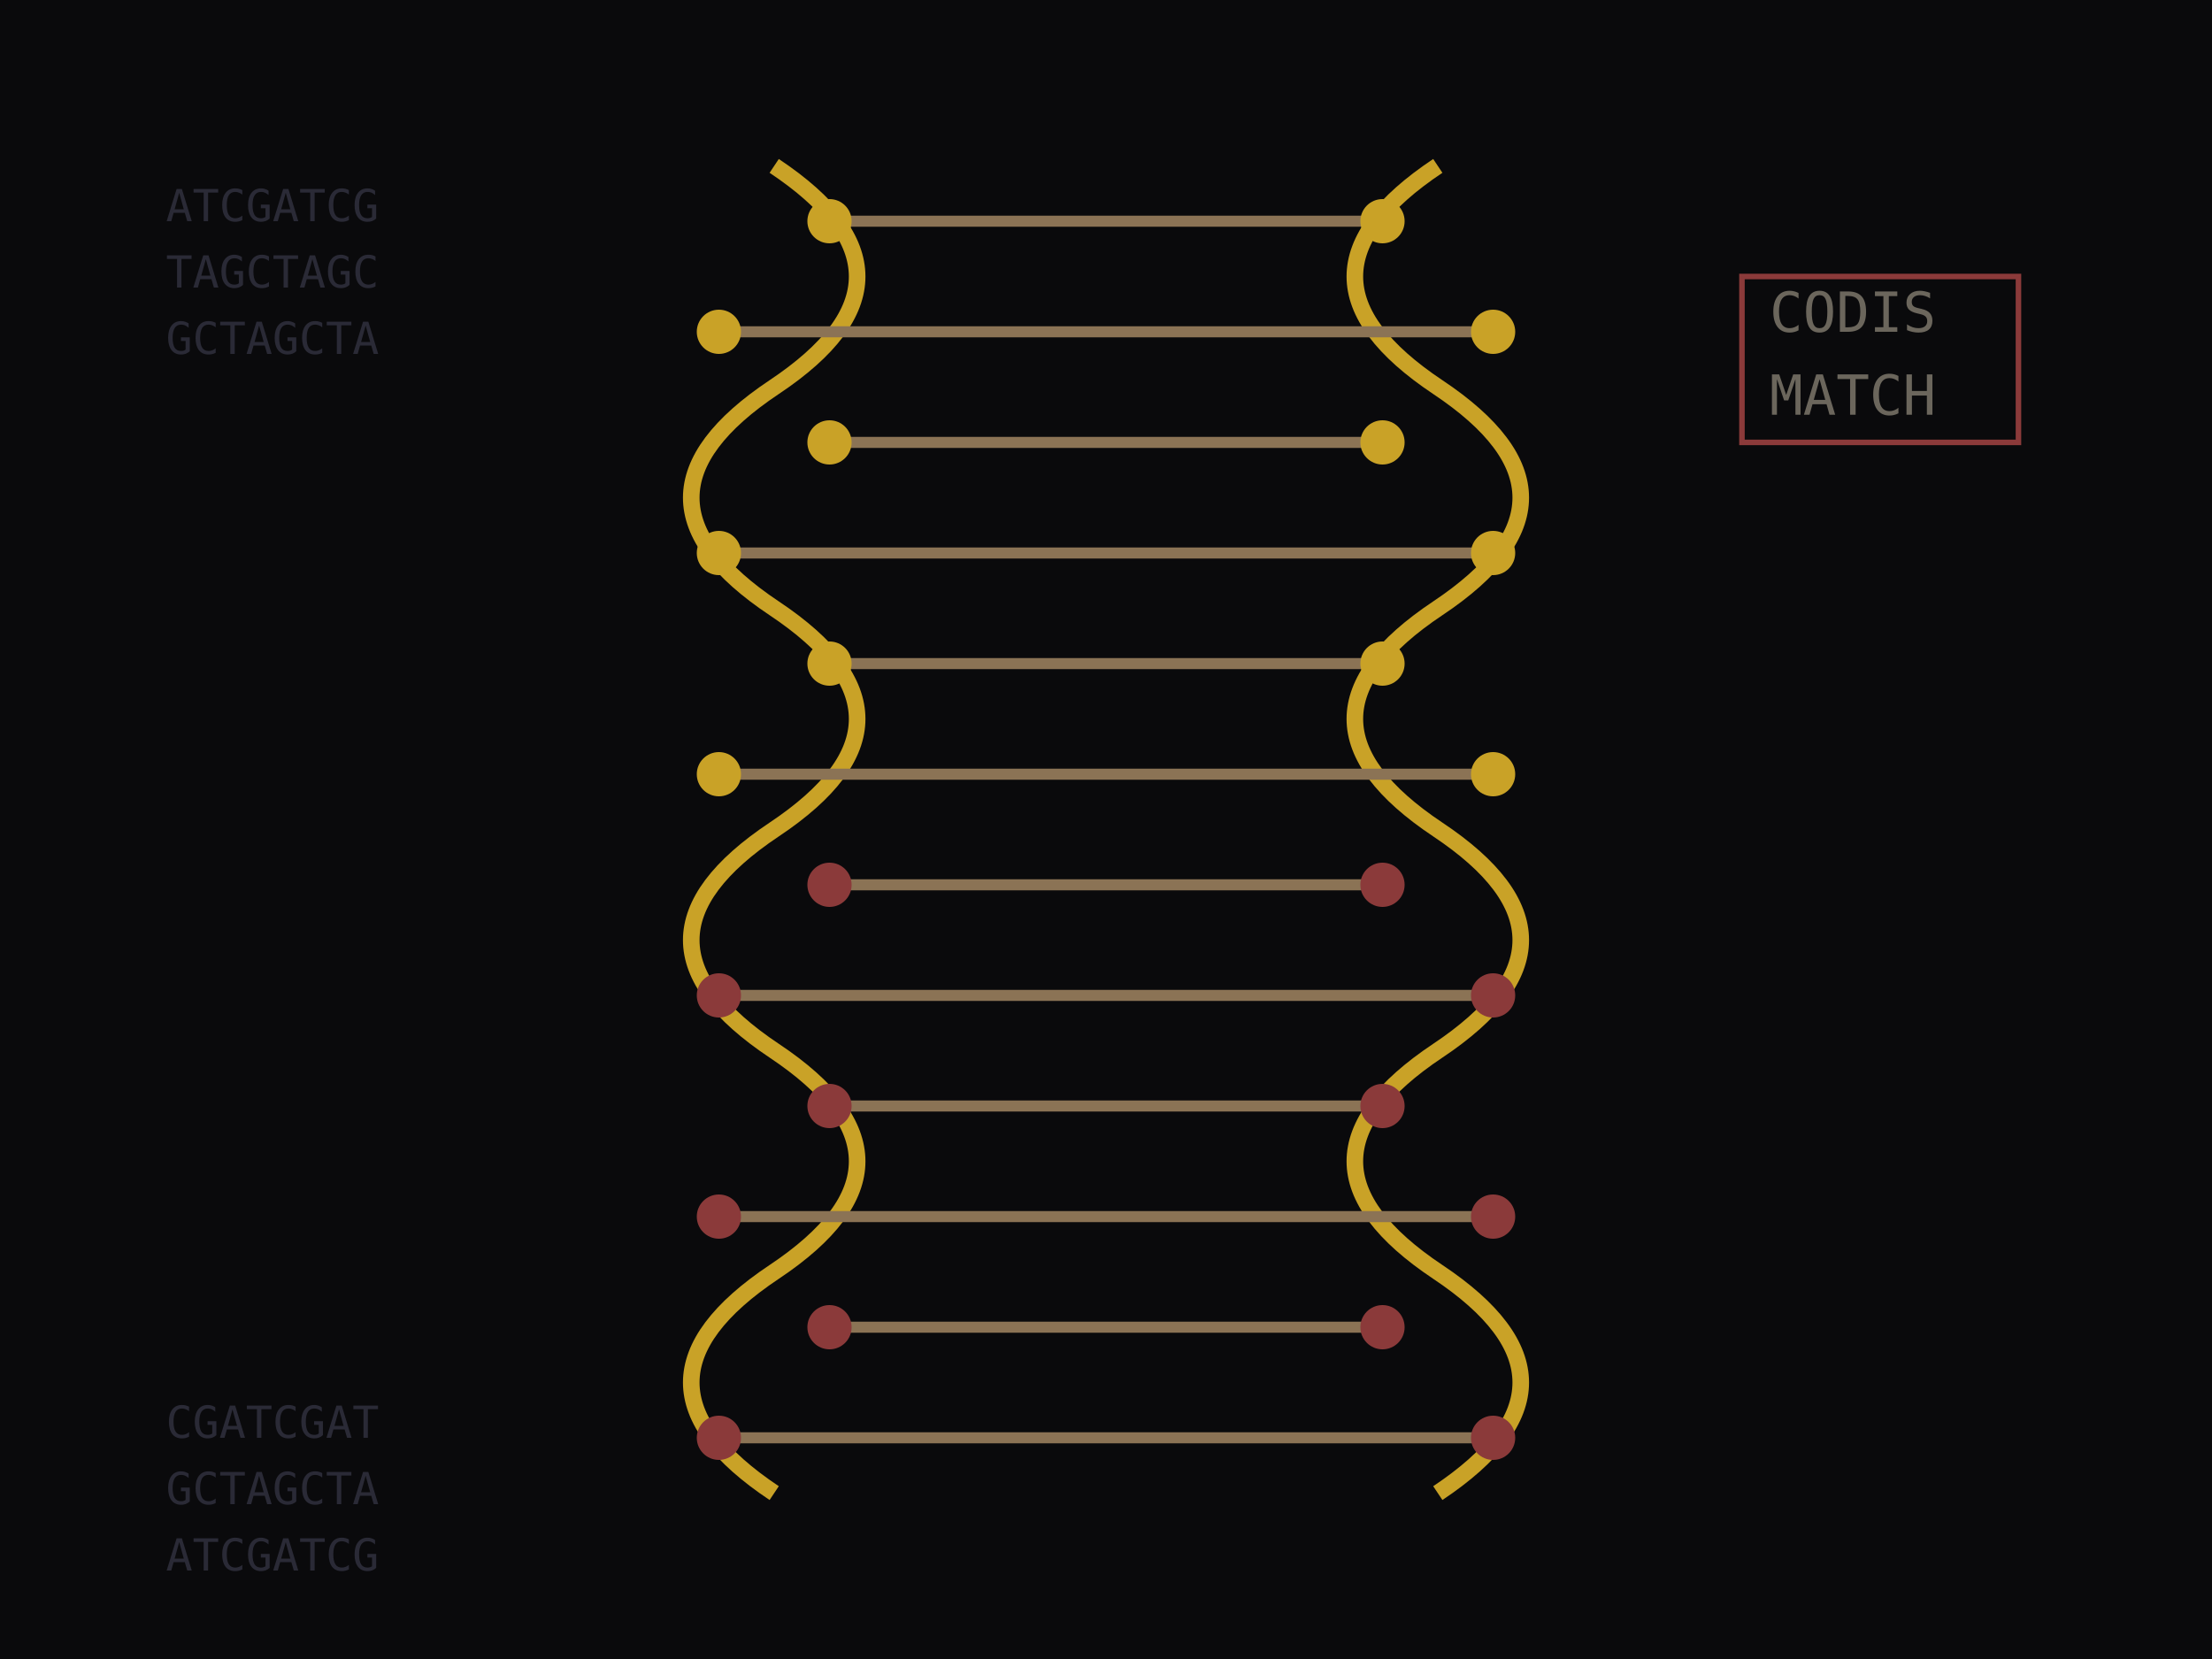
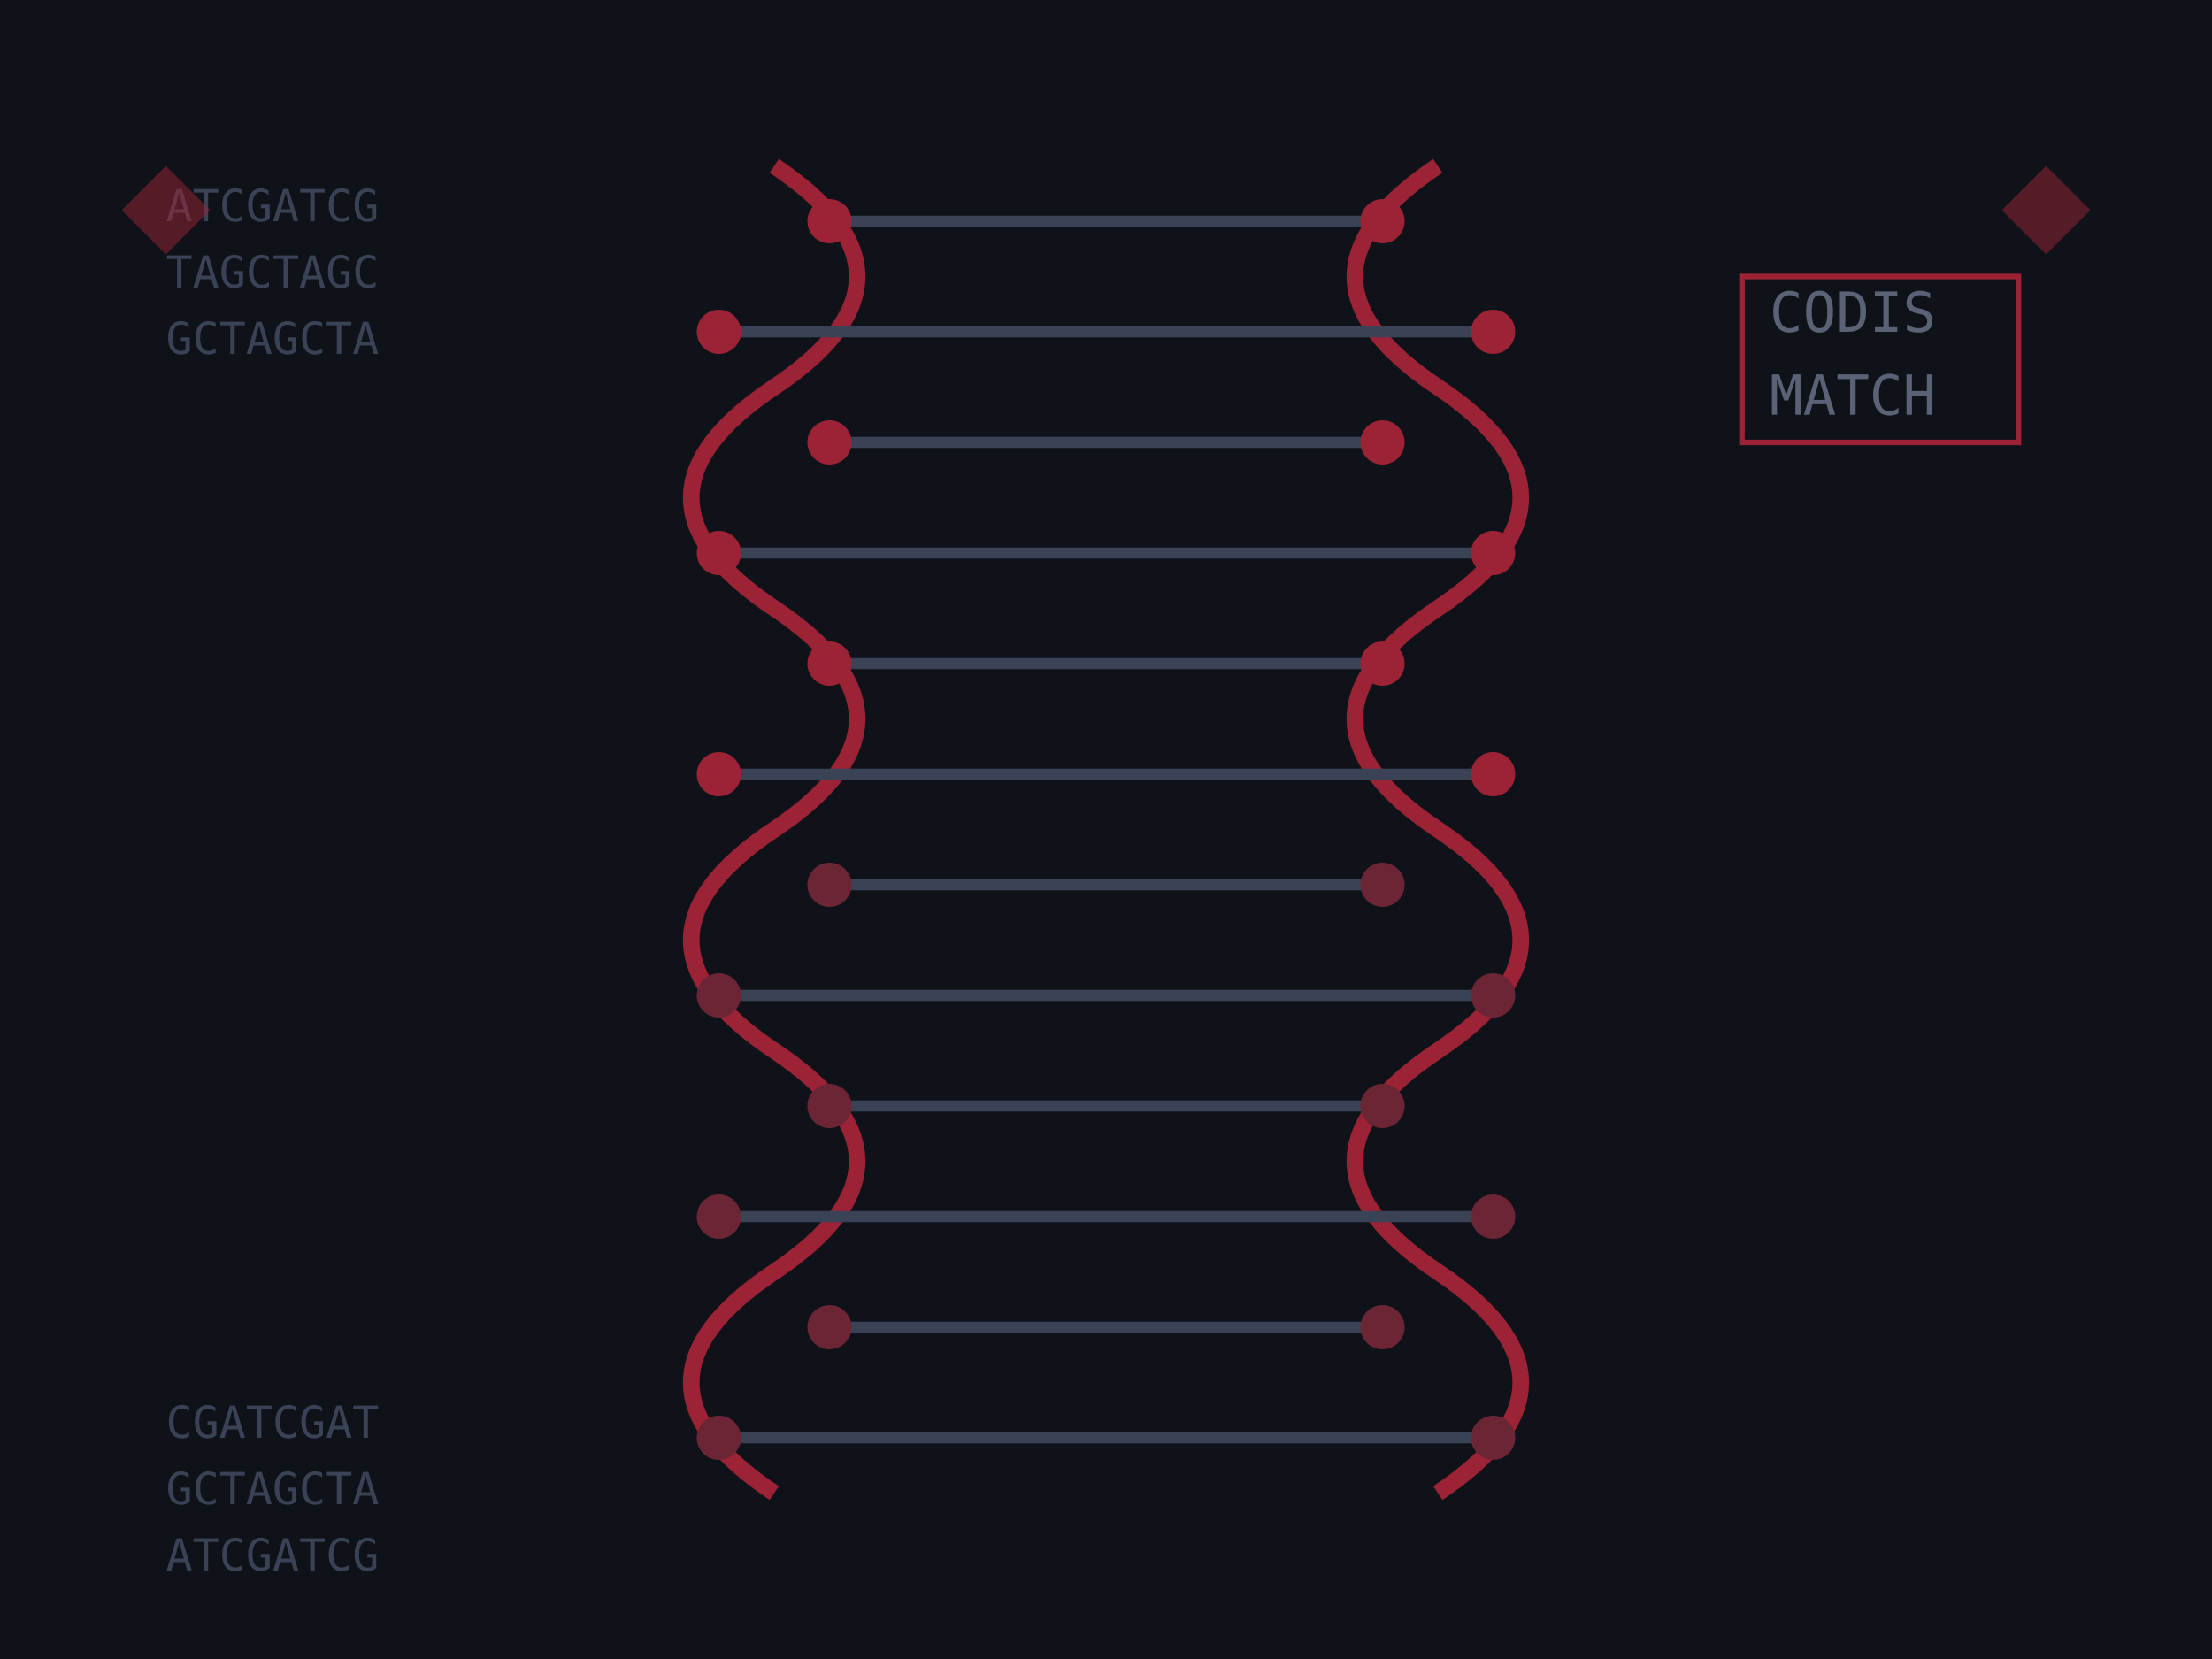
<svg xmlns="http://www.w3.org/2000/svg" viewBox="0 0 400 300" fill="none">
-   <rect width="400" height="300" fill="#0a0a0c" />
+   <rect width="400" height="300" fill="#0f1219" />
  <g transform="translate(200, 150)">
-     <path d="M-60,-120 Q-30,-100 -60,-80 Q-90,-60 -60,-40 Q-30,-20 -60,0 Q-90,20 -60,40 Q-30,60 -60,80 Q-90,100 -60,120" stroke="#c9a227" stroke-width="3" fill="none" />
-     <path d="M60,-120 Q30,-100 60,-80 Q90,-60 60,-40 Q30,-20 60,0 Q90,20 60,40 Q30,60 60,80 Q90,100 60,120" stroke="#c9a227" stroke-width="3" fill="none" />
-     <g stroke="#8b7355" stroke-width="2">
+     <path d="M-60,-120 Q-30,-100 -60,-80 Q-90,-60 -60,-40 Q-30,-20 -60,0 Q-90,20 -60,40 Q-30,60 -60,80 Q-90,100 -60,120" stroke="#9b2335" stroke-width="3" fill="none" />
+     <path d="M60,-120 Q30,-100 60,-80 Q90,-60 60,-40 Q30,-20 60,0 Q90,20 60,40 Q30,60 60,80 Q90,100 60,120" stroke="#9b2335" stroke-width="3" fill="none" />
+     <g stroke="#3a4256" stroke-width="2">
      <line x1="-50" y1="-110" x2="50" y2="-110" />
      <line x1="-70" y1="-90" x2="70" y2="-90" />
      <line x1="-50" y1="-70" x2="50" y2="-70" />
      <line x1="-70" y1="-50" x2="70" y2="-50" />
      <line x1="-50" y1="-30" x2="50" y2="-30" />
      <line x1="-70" y1="-10" x2="70" y2="-10" />
      <line x1="-50" y1="10" x2="50" y2="10" />
      <line x1="-70" y1="30" x2="70" y2="30" />
      <line x1="-50" y1="50" x2="50" y2="50" />
      <line x1="-70" y1="70" x2="70" y2="70" />
      <line x1="-50" y1="90" x2="50" y2="90" />
      <line x1="-70" y1="110" x2="70" y2="110" />
    </g>
-     <g fill="#c9a227">
+     <g fill="#9b2335">
      <circle cx="-50" cy="-110" r="4" />
      <circle cx="50" cy="-110" r="4" />
      <circle cx="-70" cy="-90" r="4" />
      <circle cx="70" cy="-90" r="4" />
      <circle cx="-50" cy="-70" r="4" />
      <circle cx="50" cy="-70" r="4" />
      <circle cx="-70" cy="-50" r="4" />
      <circle cx="70" cy="-50" r="4" />
      <circle cx="-50" cy="-30" r="4" />
      <circle cx="50" cy="-30" r="4" />
      <circle cx="-70" cy="-10" r="4" />
      <circle cx="70" cy="-10" r="4" />
    </g>
-     <g fill="#8b3a3a">
+     <g fill="#6b2535">
      <circle cx="-50" cy="10" r="4" />
      <circle cx="50" cy="10" r="4" />
      <circle cx="-70" cy="30" r="4" />
      <circle cx="70" cy="30" r="4" />
      <circle cx="-50" cy="50" r="4" />
      <circle cx="50" cy="50" r="4" />
      <circle cx="-70" cy="70" r="4" />
      <circle cx="70" cy="70" r="4" />
      <circle cx="-50" cy="90" r="4" />
      <circle cx="50" cy="90" r="4" />
      <circle cx="-70" cy="110" r="4" />
      <circle cx="70" cy="110" r="4" />
    </g>
  </g>
-   <text x="320" y="60" font-family="monospace" font-size="10" fill="#6b665c">CODIS</text>
-   <text x="320" y="75" font-family="monospace" font-size="10" fill="#6b665c">MATCH</text>
-   <rect x="315" y="50" width="50" height="30" fill="none" stroke="#8b3a3a" stroke-width="1" />
-   <g font-family="monospace" font-size="8" fill="#2a2a36">
+   <text x="320" y="60" font-family="monospace" font-size="10" fill="#5a6275">CODIS</text>
+   <text x="320" y="75" font-family="monospace" font-size="10" fill="#5a6275">MATCH</text>
+   <rect x="315" y="50" width="50" height="30" fill="none" stroke="#9b2335" stroke-width="1" />
+   <g font-family="monospace" font-size="8" fill="#3a4256">
    <text x="30" y="40">ATCGATCG</text>
    <text x="30" y="52">TAGCTAGC</text>
    <text x="30" y="64">GCTAGCTA</text>
    <text x="30" y="260">CGATCGAT</text>
    <text x="30" y="272">GCTAGCTA</text>
    <text x="30" y="284">ATCGATCG</text>
  </g>
+   <g fill="#9b2335" opacity="0.5">
+     <polygon points="30,30 38,38 30,46 22,38" />
+     <polygon points="370,30 378,38 370,46 362,38" />
+   </g>
</svg>
